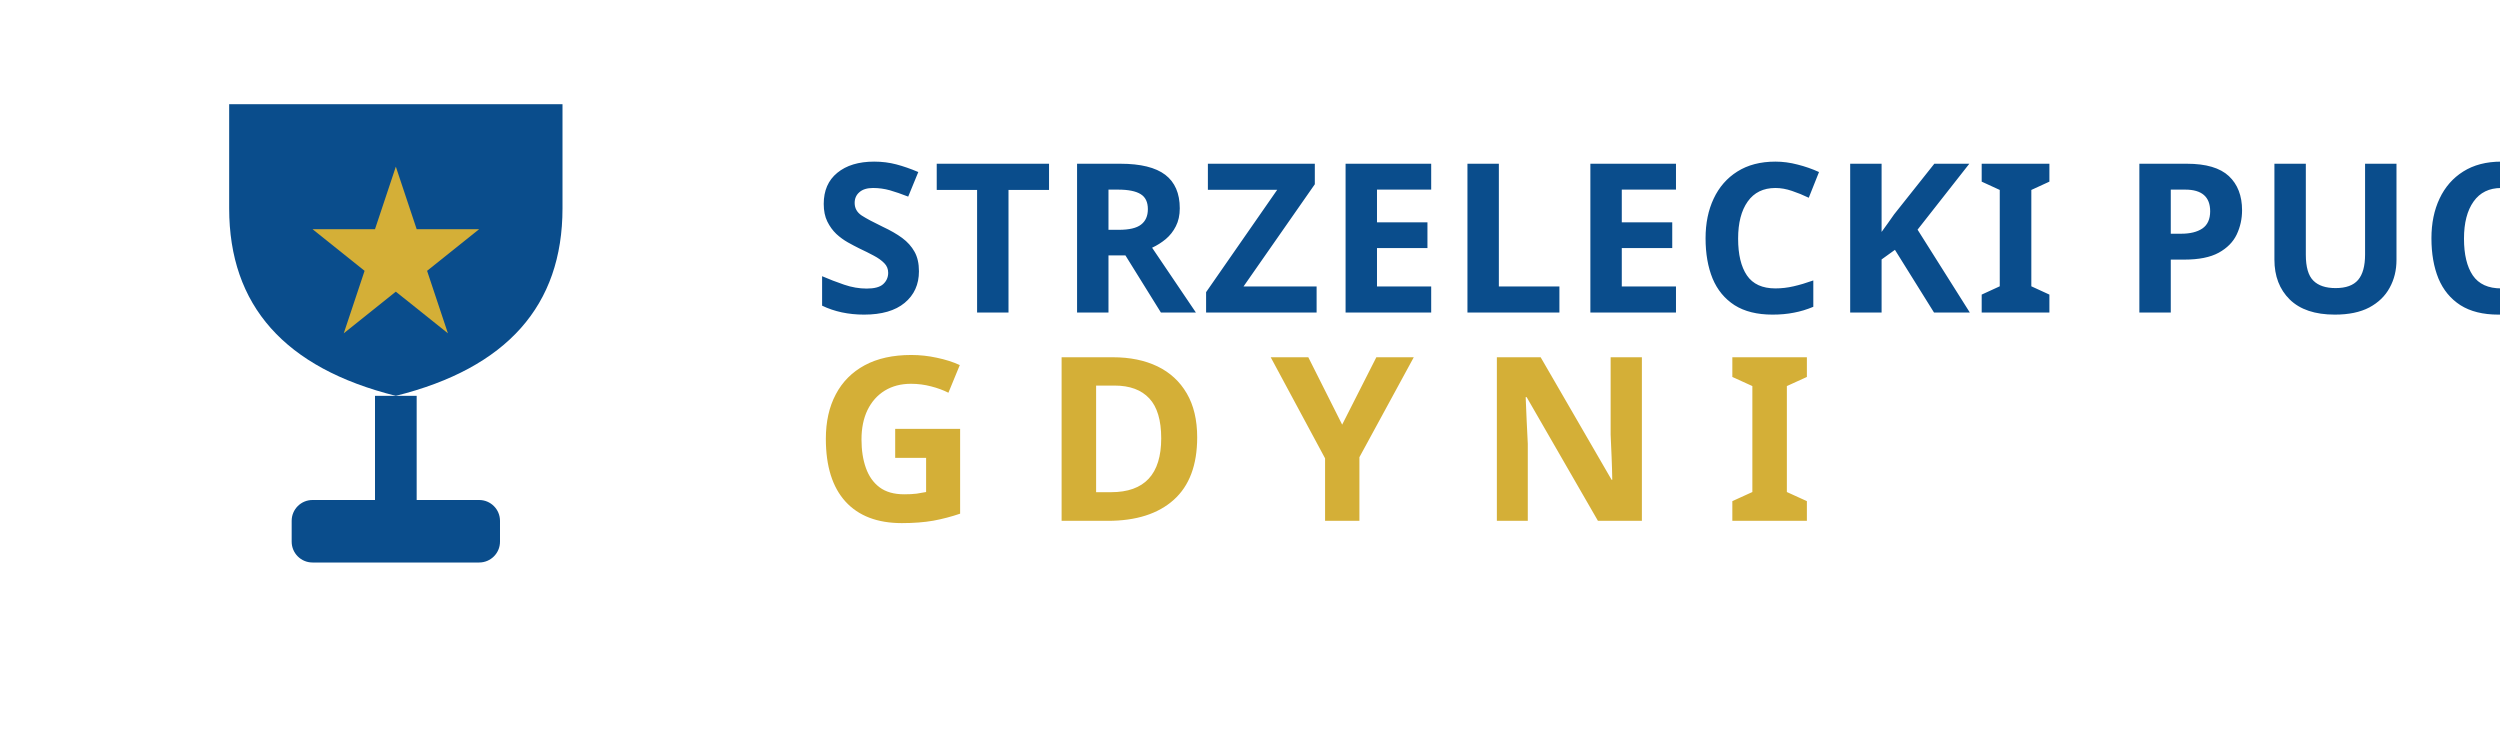
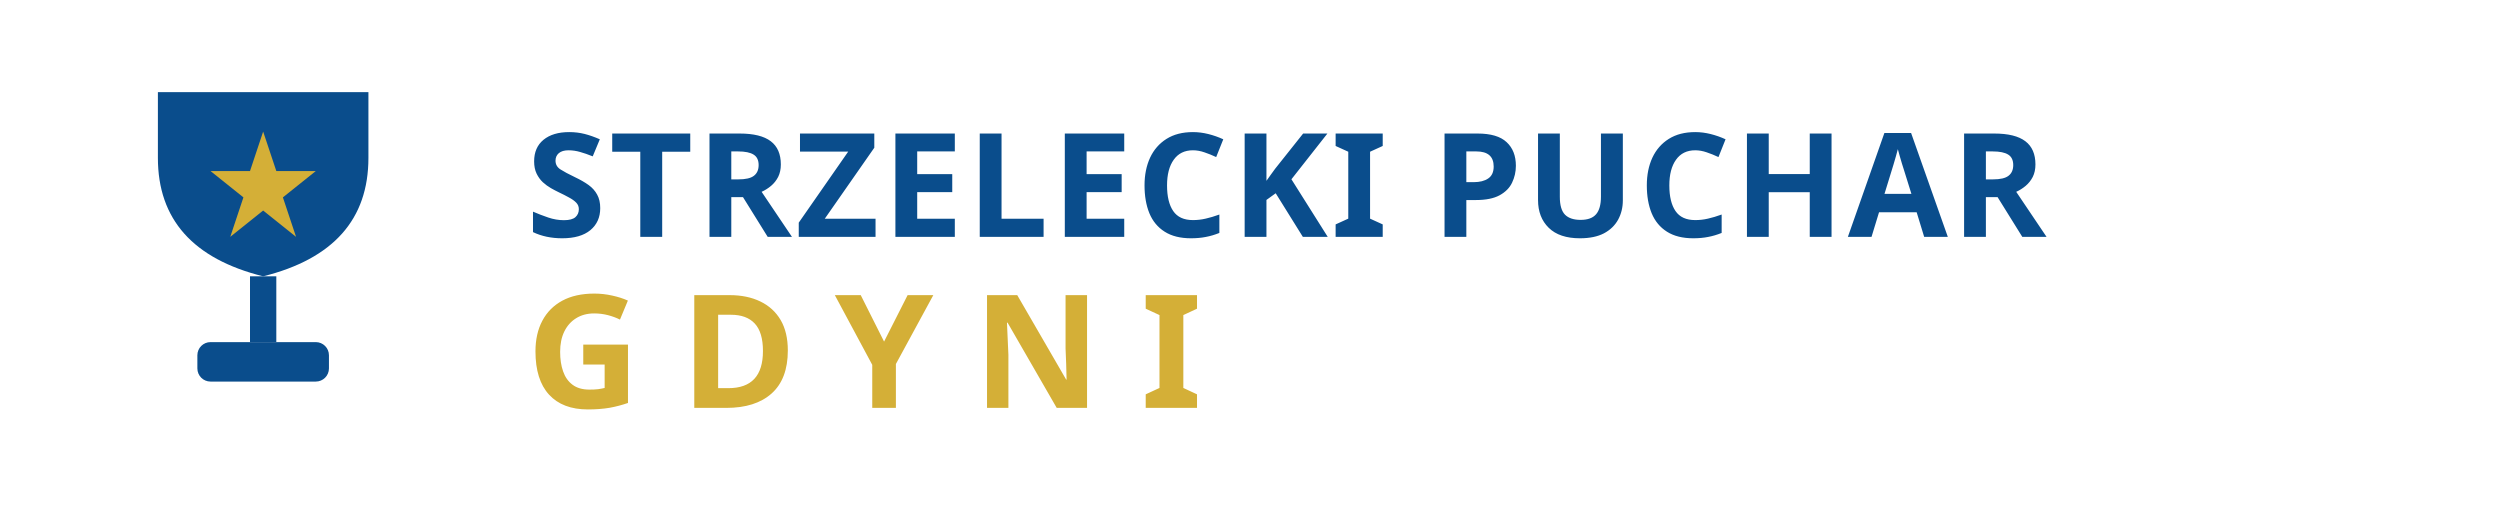
- <svg xmlns="http://www.w3.org/2000/svg" viewBox="0 0 240 70" role="img" aria-label="Strzelecki Puchar Gdyni">
-   <g transform="translate(8,6)">
+ <svg xmlns="http://www.w3.org/2000/svg" viewBox="0 0 380 80" role="img" aria-label="Strzelecki Puchar Gdyni">
+   <g transform="translate(10,10)">
    <path d="M14 4 h32 v10 q0 14 -16 18 q-16 -4 -16 -18 z" fill="#0a4d8c" />
    <path d="M30 32 v10" stroke="#0a4d8c" stroke-width="4" />
    <rect x="20" y="42" width="20" height="6" rx="2" fill="#0a4d8c" />
    <path d="M30 10 l2 6 6 0 -5 4 2 6 -5 -4 -5 4 2 -6 -5 -4 6 0 z" fill="#d4af37" />
  </g>
  <g font-family="Barlow, sans-serif">
-     <text x="78" y="30" font-size="20" font-weight="900" fill="#0a4d8c" letter-spacing=".5">STRZELECKI PUCHAR</text>
-     <text x="78" y="50" font-size="22" font-weight="900" fill="#d4af37" letter-spacing="6">GDYNI</text>
+     <text x="80" y="36" font-size="22" font-weight="900" fill="#0a4d8c" letter-spacing=".5">STRZELECKI PUCHAR</text>
+     <text x="80" y="62" font-size="24" font-weight="900" fill="#d4af37" letter-spacing="6">GDYNI</text>
  </g>
</svg>
